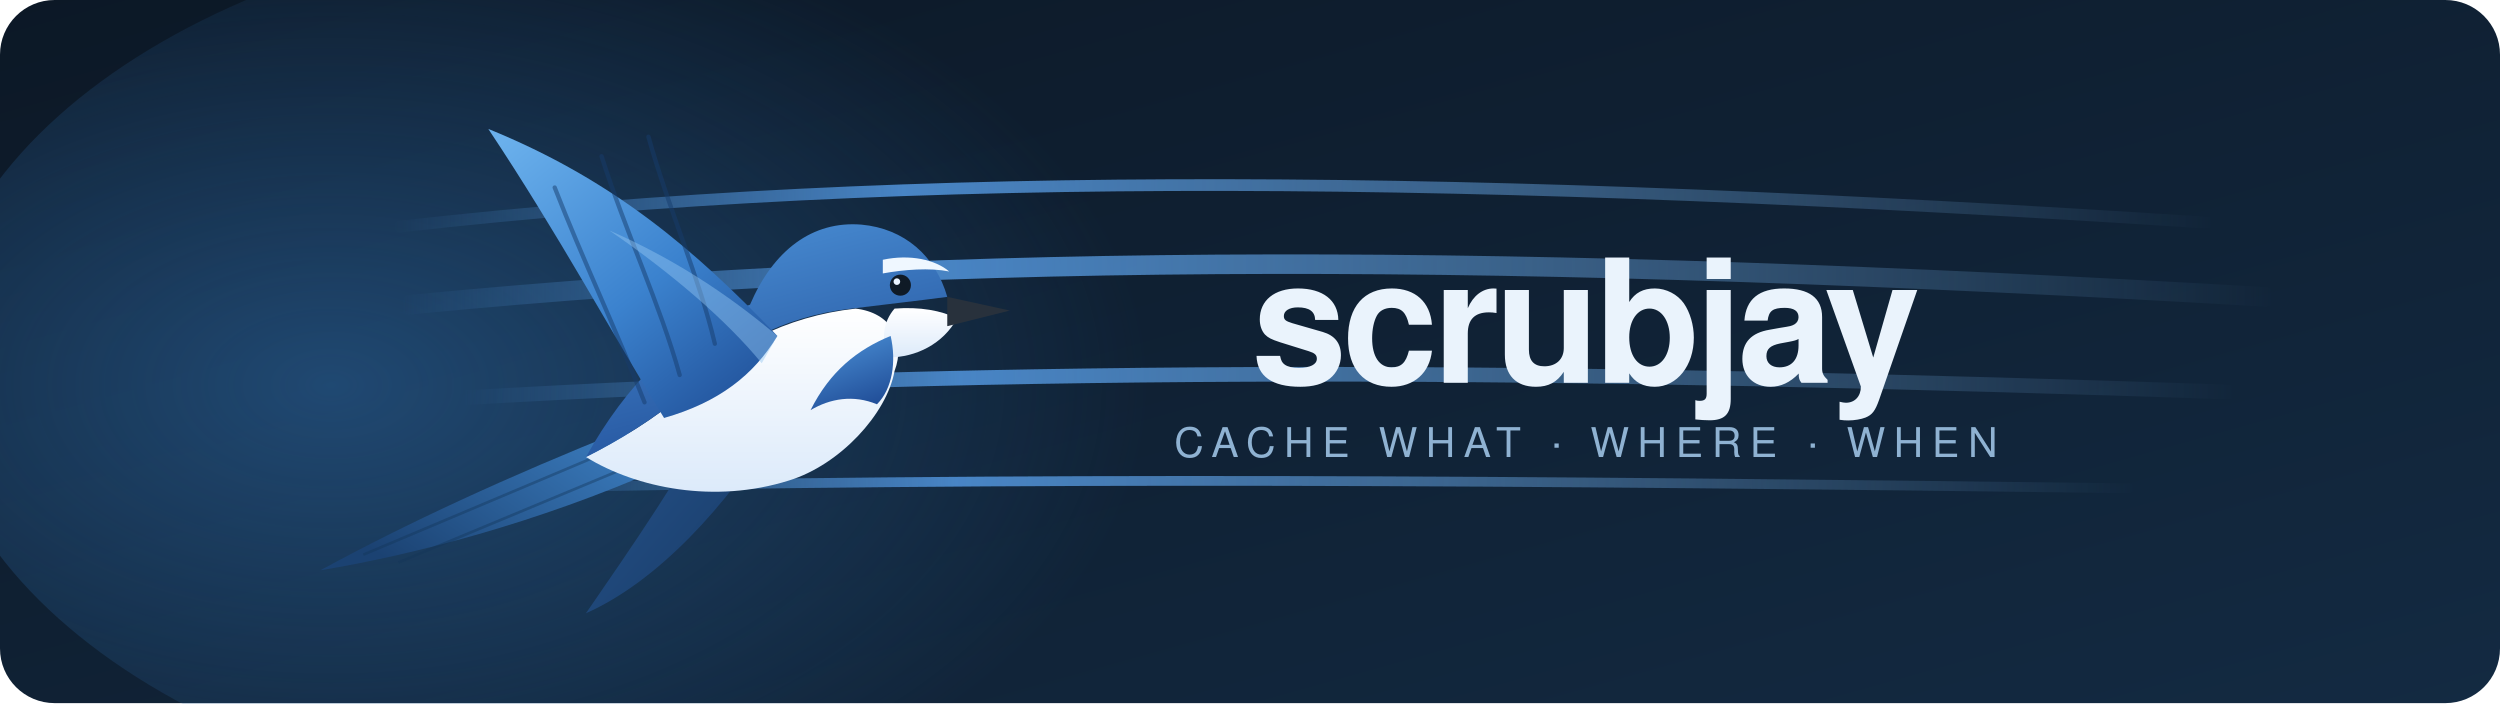
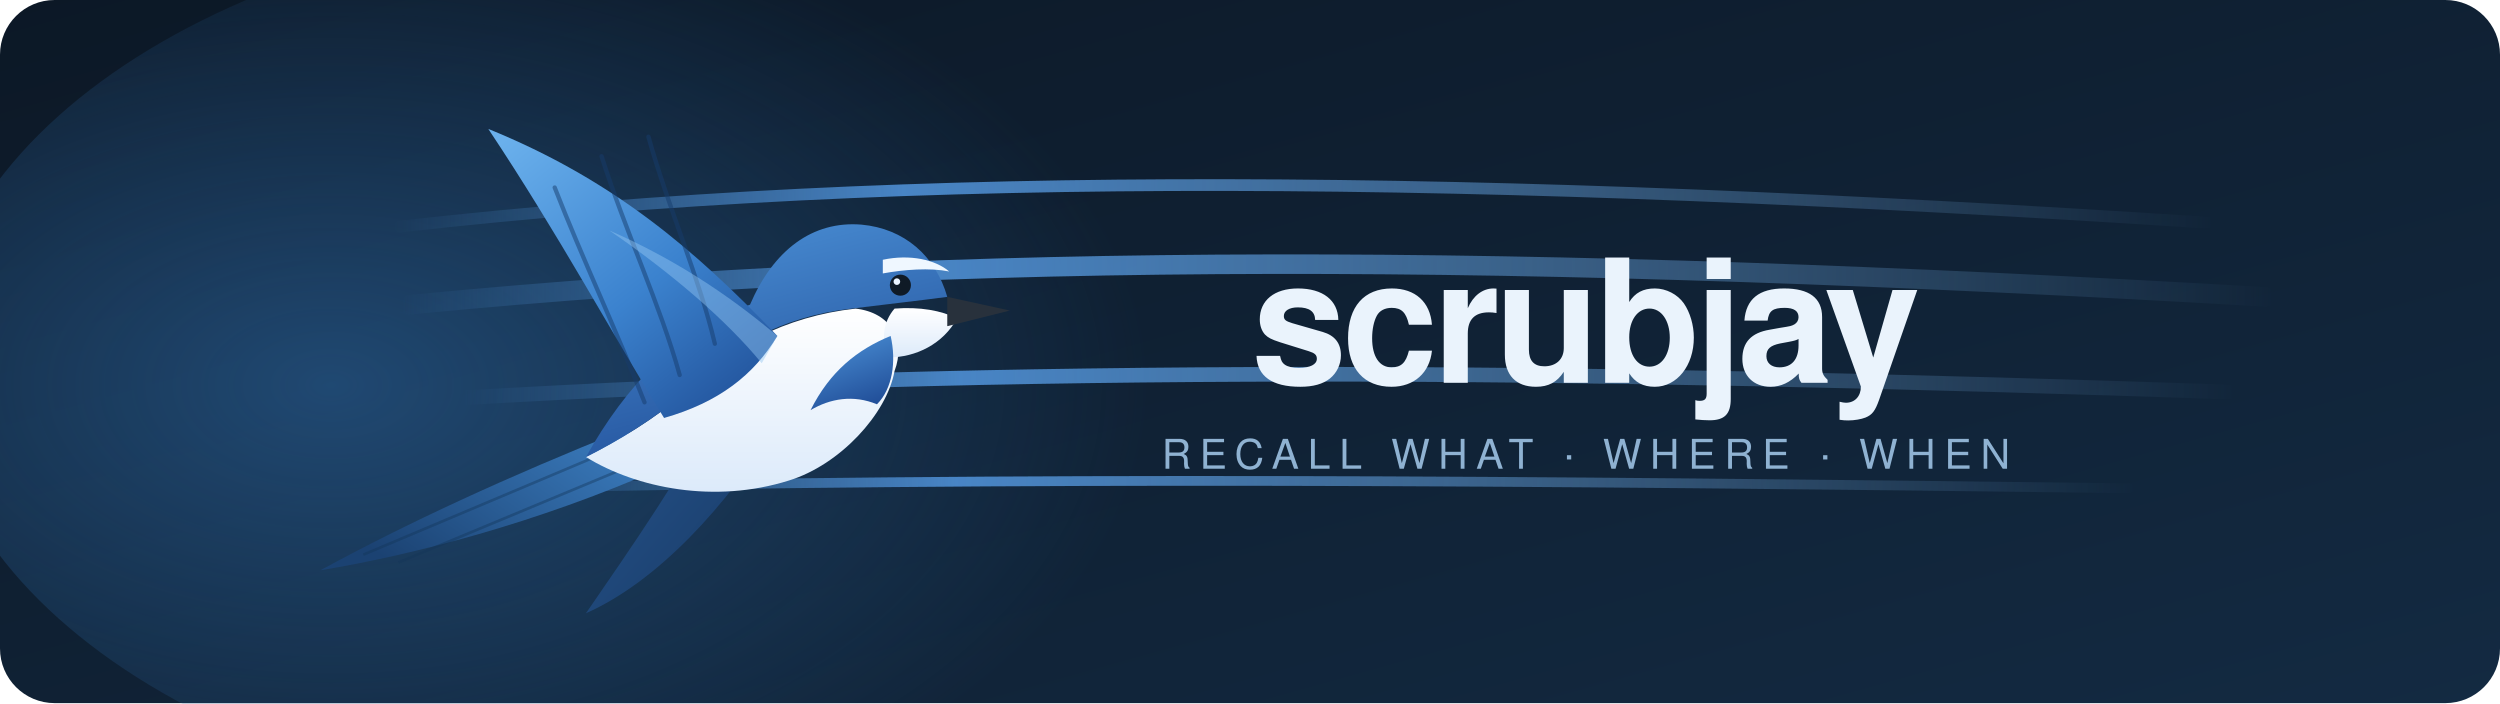
<svg xmlns="http://www.w3.org/2000/svg" width="1280" height="360" viewBox="0 0 1280 360" font-family="'Segoe UI',Helvetica,Arial,sans-serif">
  <defs>
    <linearGradient id="gWing" x1="0.1" y1="0" x2="0.9" y2="1">
      <stop offset="0" stop-color="#6AB0EC" />
      <stop offset="0.55" stop-color="#3B82CE" />
      <stop offset="1" stop-color="#204F97" />
    </linearGradient>
    <linearGradient id="gWingFar" x1="0" y1="0" x2="1" y2="1">
      <stop offset="0" stop-color="#28568F" />
      <stop offset="1" stop-color="#163863" />
    </linearGradient>
    <linearGradient id="gDorsal" x1="0.1" y1="0" x2="0.5" y2="1">
      <stop offset="0" stop-color="#4C92D8" />
      <stop offset="1" stop-color="#22509A" />
    </linearGradient>
    <linearGradient id="gTail" x1="1" y1="0" x2="0" y2="0.6">
      <stop offset="0" stop-color="#3E82C6" />
      <stop offset="1" stop-color="#1B4272" />
    </linearGradient>
    <linearGradient id="gBelly" x1="0" y1="0" x2="0" y2="1">
      <stop offset="0" stop-color="#FFFFFF" />
      <stop offset="1" stop-color="#DCEAFA" />
    </linearGradient>
    <linearGradient id="gAir" x1="0" y1="0" x2="1" y2="0">
      <stop offset="0" stop-color="#4E8FD4" stop-opacity="0" />
      <stop offset="0.28" stop-color="#4E8FD4" stop-opacity="0.9" />
      <stop offset="1" stop-color="#7FB6E8" stop-opacity="0" />
    </linearGradient>
    <linearGradient id="panel" x1="0" y1="0" x2="1" y2="1">
      <stop offset="0" stop-color="#0C1826" />
      <stop offset="1" stop-color="#132A42" />
    </linearGradient>
    <radialGradient id="glow" cx="0.27" cy="0.52" r="0.55">
      <stop offset="0" stop-color="#2E6BA8" stop-opacity="0.55" />
      <stop offset="1" stop-color="#2E6BA8" stop-opacity="0" />
    </radialGradient>
  </defs>
  <rect width="1280" height="360" rx="28" fill="url(#panel)" />
  <ellipse cx="345" cy="188" rx="380" ry="230" fill="url(#glow)" />
  <g fill="none" stroke="url(#gAir)" stroke-linecap="round">
    <path d="M 205 116 C 470 86, 760 90, 1130 114" stroke-width="6" />
    <path d="M 210 156 C 500 128, 780 130, 1160 152" stroke-width="10" />
    <path d="M 232 204 C 520 187, 800 189, 1150 201" stroke-width="7.5" />
    <path d="M 258 250 C 520 244, 780 246, 1090 250" stroke-width="5" />
  </g>
  <g>
    <path d="M 372 200 C 350 242, 322 282, 300 314 C 336 298, 372 260, 400 214 Z" fill="url(#gWingFar)" />
    <path d="M 320 220 C 260 244, 208 268, 164 292 C 212 284, 274 268, 338 240 Z" fill="url(#gTail)" />
    <g stroke="#123458" stroke-width="1.4" opacity="0.4">
      <line x1="314" y1="230" x2="186" y2="284" />
      <line x1="324" y1="238" x2="204" y2="288" />
    </g>
    <path d="M 300 234 C 316 226, 336 214, 352 200 C 372 178, 402 162, 438 158 C 456 160, 464 174, 458 190 C 454 212, 430 238, 404 246 C 366 258, 326 250, 300 234 Z" fill="url(#gBelly)" />
    <path d="M 300 234 C 320 198, 348 168, 384 156 C 396 128, 416 113, 441 115 C 463 117, 479 131, 485 152 C 470 154, 452 156, 436 158 C 400 162, 372 178, 352 200 C 336 214, 316 226, 300 234 Z" fill="url(#gDorsal)" />
    <path d="M 458 158 C 471 157, 482 159, 490 163 C 483 176, 469 183, 455 183 C 451 174, 452 165, 458 158 Z" fill="url(#gBelly)" />
    <path d="M 452 133 C 466 130, 479 133, 486 139 C 476 137, 463 138, 452 140 Z" fill="#EFF7FF" />
    <path d="M 456 172 C 459 185, 457 199, 449 207 C 437 202, 425 204, 415 210 C 425 190, 439 179, 456 172 Z" fill="url(#gDorsal)" />
    <path d="M 398 172 C 356 128, 314 92, 250 66 C 286 120, 314 172, 340 214 C 368 206, 386 192, 398 172 Z" fill="url(#gWing)" />
    <g stroke="#153B6C" stroke-width="2.2" opacity="0.5" fill="none" stroke-linecap="round">
      <path d="M 284 96 C 298 132, 316 170, 330 206" />
      <path d="M 308 80 C 320 118, 338 156, 348 192" />
      <path d="M 332 70 C 342 106, 358 142, 366 176" />
    </g>
    <path d="M 398 172 C 372 150, 344 132, 312 118 C 344 140, 372 164, 390 186 Z" fill="#93C6F1" opacity="0.45" />
    <path d="M 485 152 L 517 159 L 485 167 Z" fill="#28313C" />
    <circle cx="461" cy="146" r="5.4" fill="#0F1A26" />
    <circle cx="459.2" cy="144.2" r="1.7" fill="#EAF4FF" />
  </g>
  <text x="812" y="196" text-anchor="middle" font-size="88" font-weight="700" letter-spacing="-2.5" fill="#EAF3FC">scrubjay</text>
-   <text x="812" y="234" text-anchor="middle" font-size="21" font-weight="500" letter-spacing="4.5" fill="#8FB2D2">CACHE WHAT · WHERE · WHEN</text>
+   <text x="812" y="240" text-anchor="middle" font-size="21" font-weight="500" letter-spacing="4.5" fill="#8FB2D2">RECALL WHAT · WHERE · WHEN</text>
</svg>
